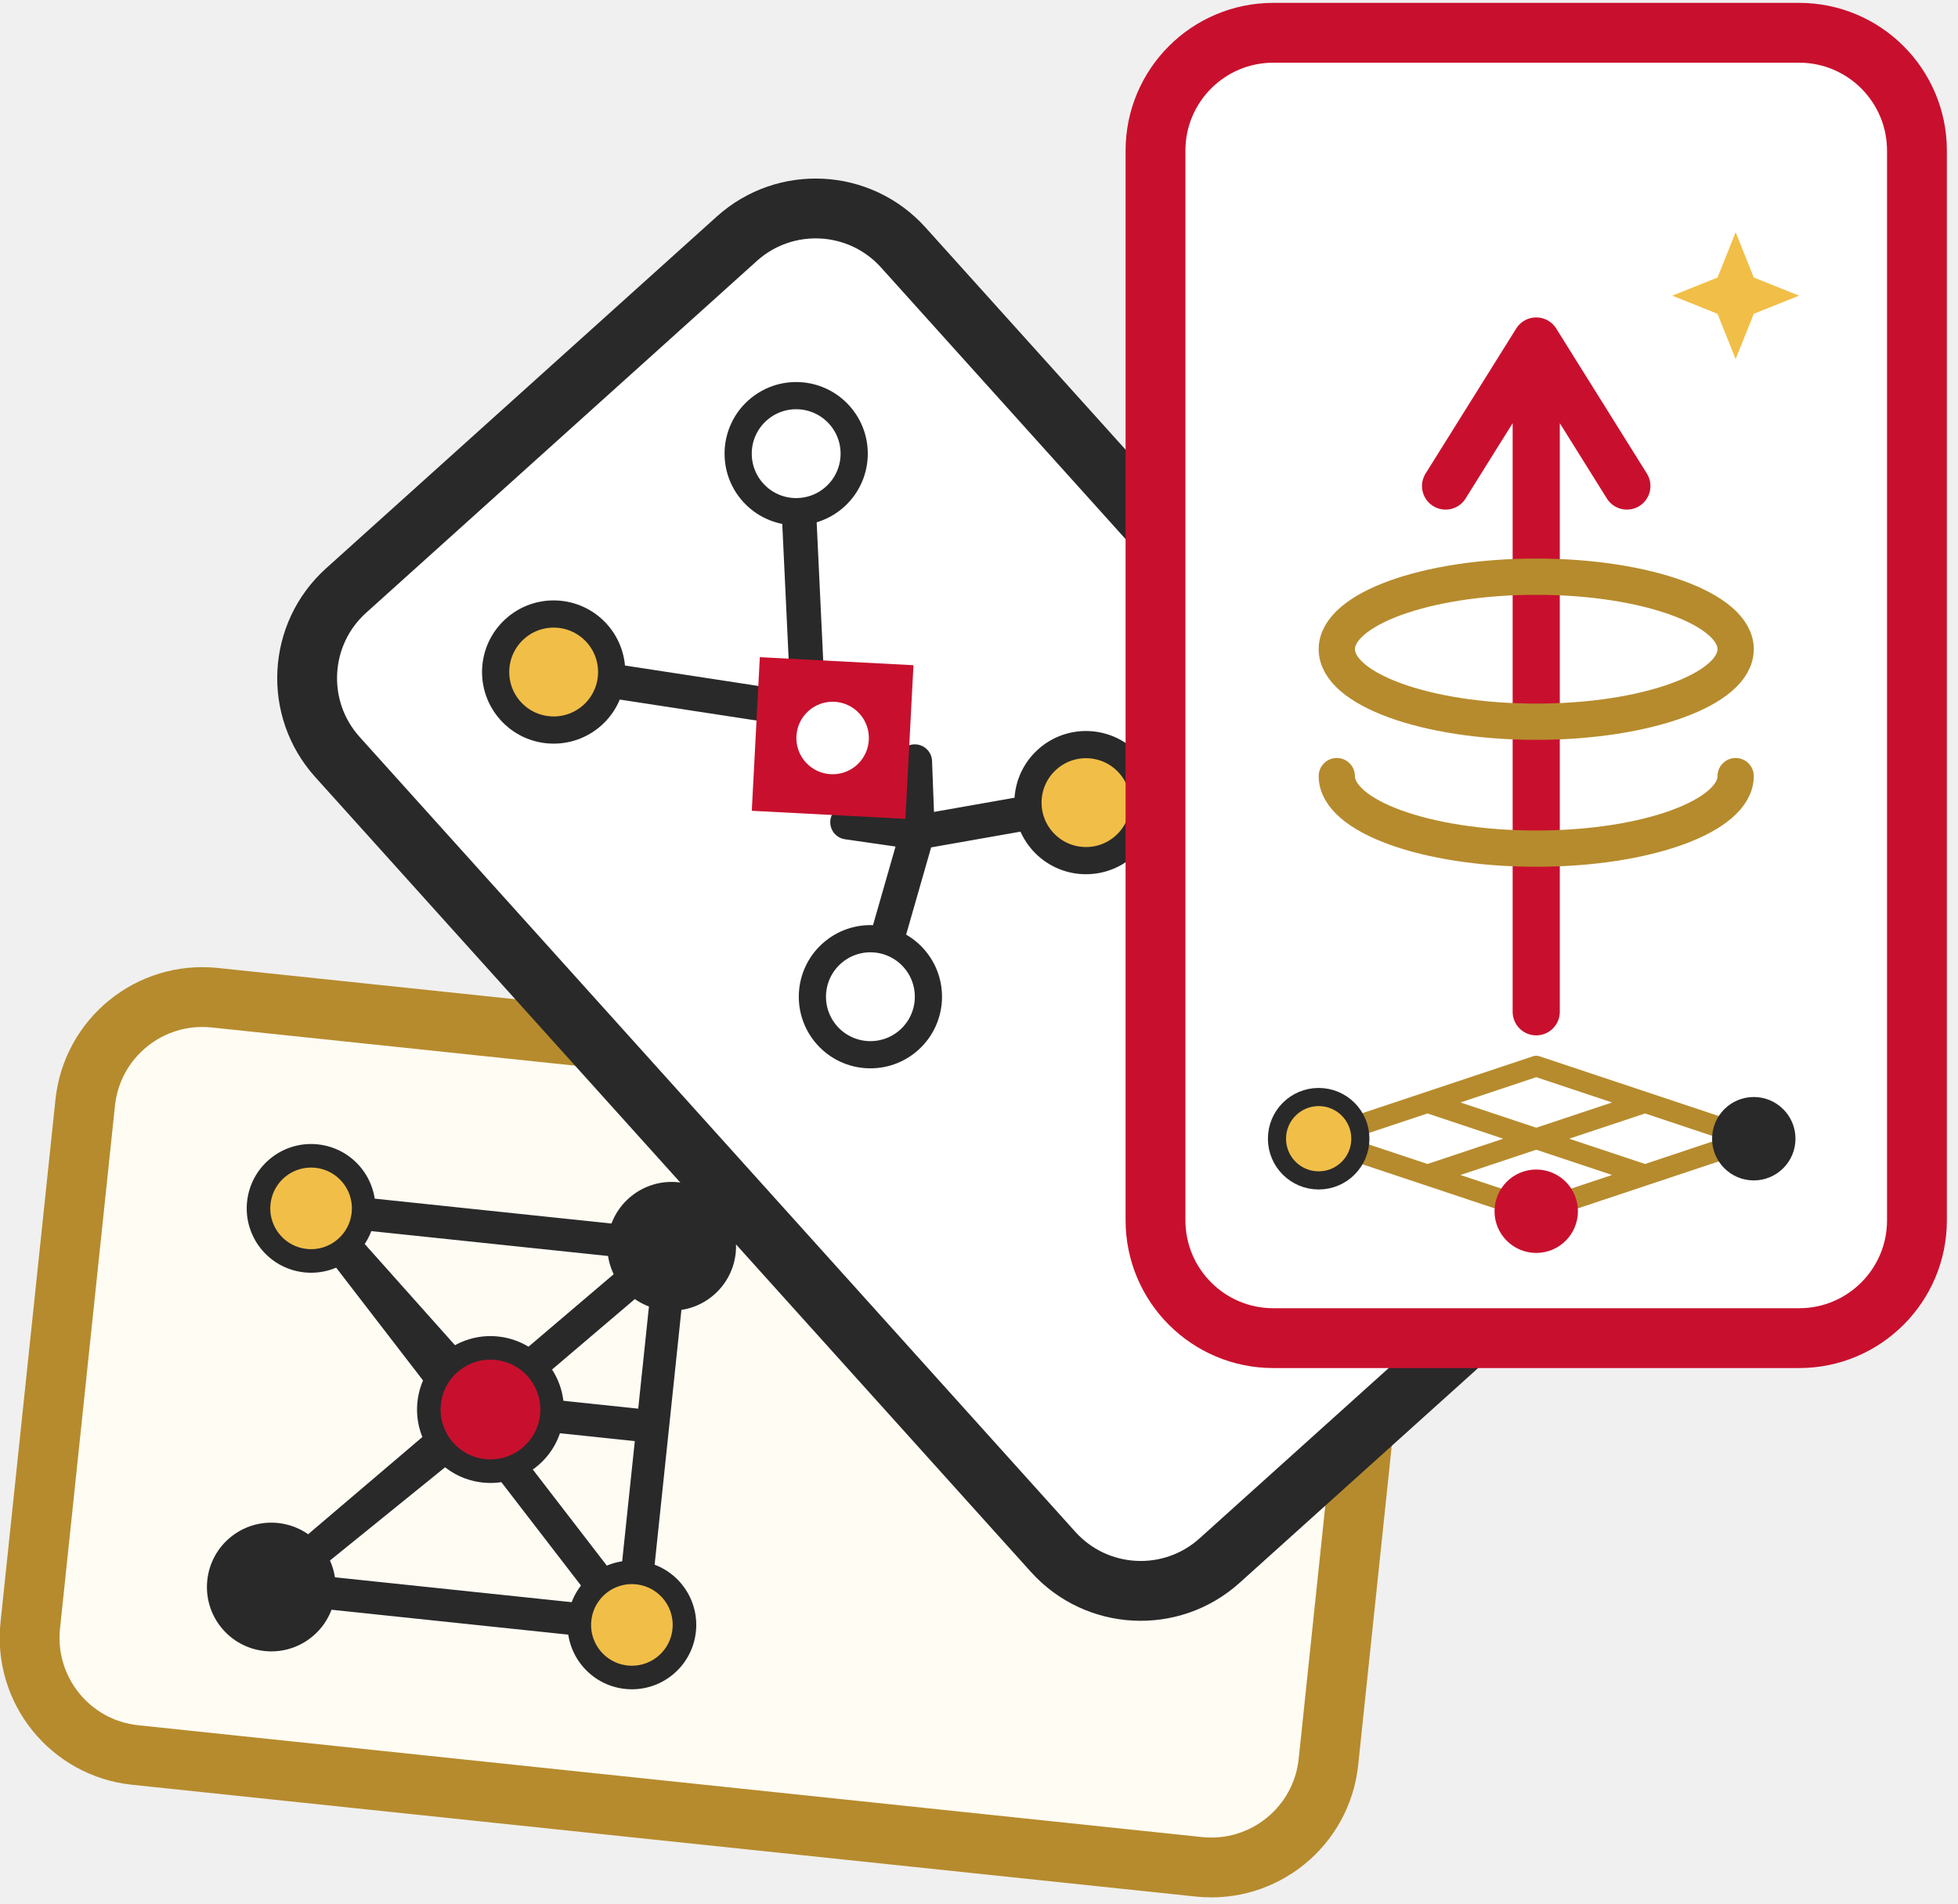
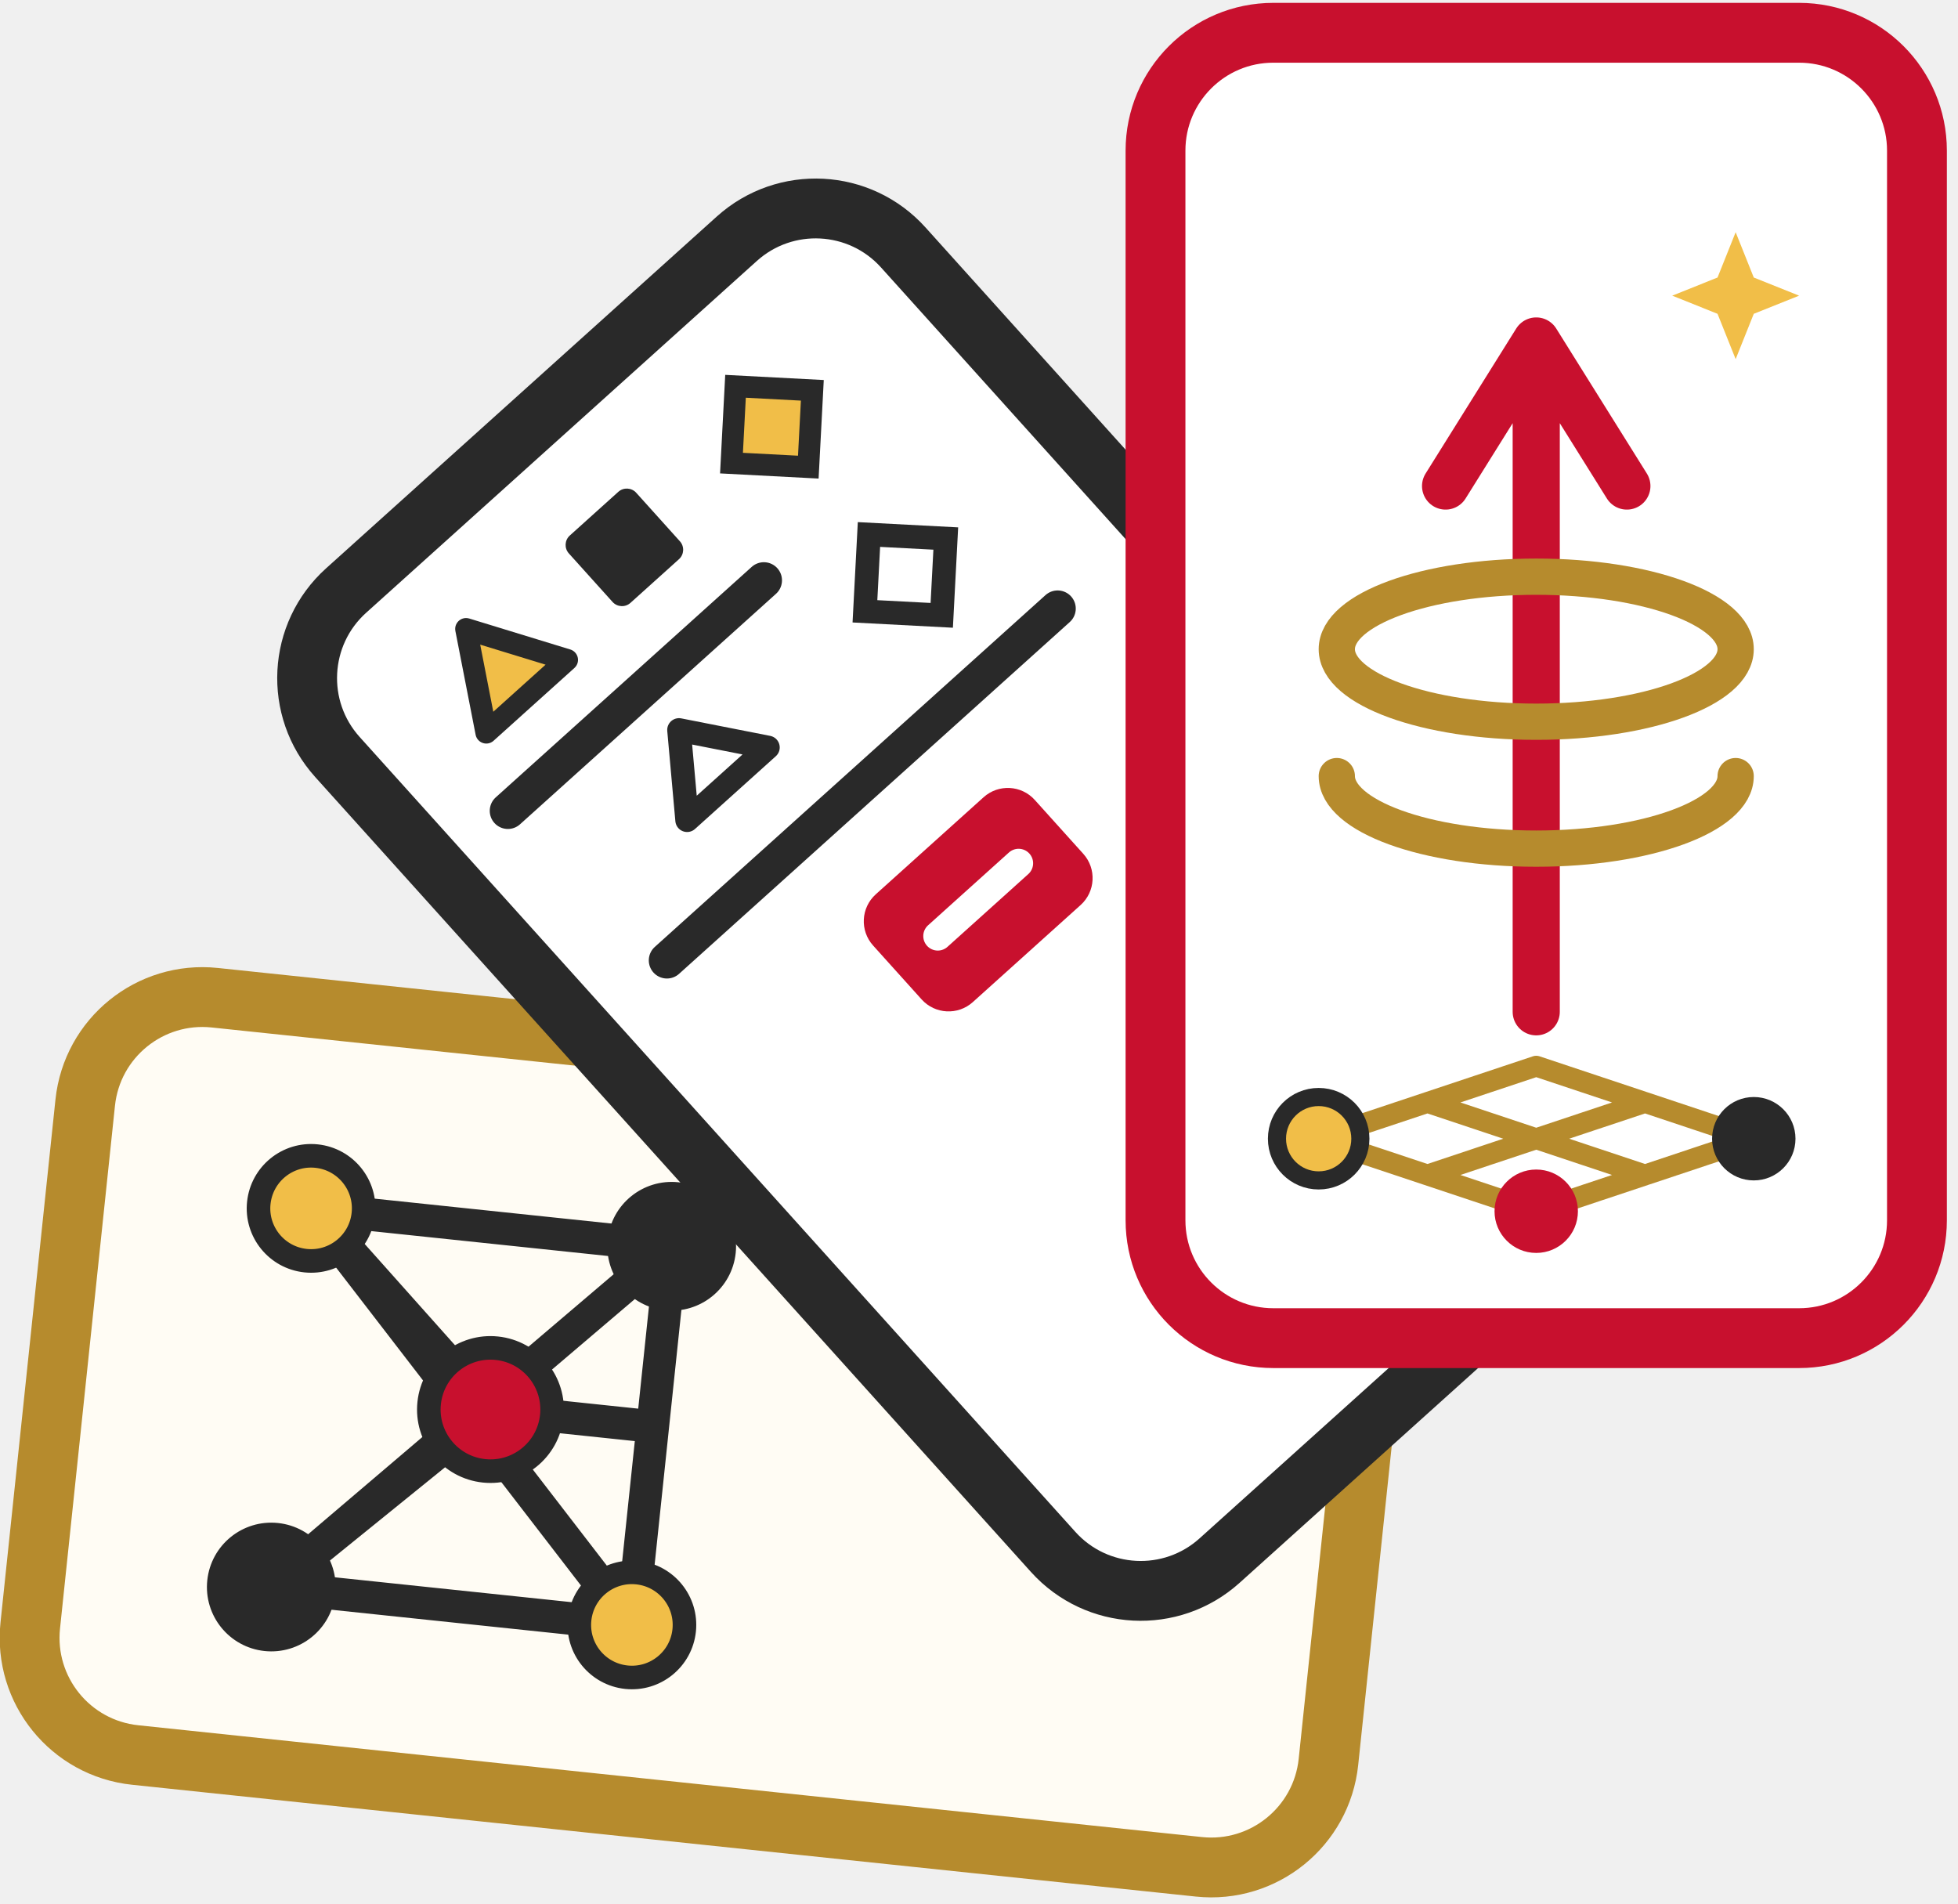
<svg xmlns="http://www.w3.org/2000/svg" viewBox="18 20 108 105" fill="none">
  <g transform="translate(4 3) rotate(-42 80 80)">
    <g transform="rotate(-42 80 108)">
      <rect x="59" y="26" width="42" height="72" rx="6.5" fill="#FFFCF4" stroke="#B68B2D" stroke-width="3.3" />
      <g stroke="#292929" stroke-width="1.8" stroke-linecap="round" stroke-linejoin="round">
        <path d="m69 39 11 11 10-11M69 39v20l21-20v20L69 39Zm0 20h21M80 50v9" />
      </g>
      <g stroke="#292929" stroke-width="1.3">
        <circle cx="69" cy="39" r="2.9" fill="#292929" />
        <circle cx="90" cy="39" r="2.9" fill="#F1BE48" />
        <circle cx="80" cy="50" r="3.4" fill="#C8102E" />
        <circle cx="69" cy="59" r="2.9" fill="#F1BE48" />
        <circle cx="90" cy="59" r="2.9" fill="#292929" />
      </g>
    </g>
    <g>
      <rect x="59" y="26" width="42" height="72" rx="6.5" fill="#FFFFFF" stroke="#292929" stroke-width="3.3" />
-       <g stroke="#292929" stroke-width="1.9" stroke-linecap="round" stroke-linejoin="round">
-         <path d="m71 37 9 11 9-11M80 53v4m0 0-8 5m8-5 8 5" />
-         <path d="m77.5 54 2.5 3 2.5-3" />
-       </g>
-       <circle cx="71" cy="37" r="3.2" fill="#F1BE48" stroke="#292929" stroke-width="1.5" />
-       <circle cx="89" cy="37" r="3.2" fill="#FFFFFF" stroke="#292929" stroke-width="1.5" />
-       <path d="m80 44 6 6-6 6-6-6 6-6Z" fill="#C8102E" />
-       <circle cx="80" cy="50" r="2" fill="#FFFFFF" />
-       <circle cx="72" cy="62" r="3.2" fill="#FFFFFF" stroke="#292929" stroke-width="1.5" />
-       <circle cx="88" cy="62" r="3.2" fill="#F1BE48" stroke="#292929" stroke-width="1.5" />
+       <path d="m66 37 3-5 3 5Z" fill="#F1BE48" stroke="#292929" stroke-width="1.2" stroke-linejoin="round" />
+       <rect x="76" y="32" width="5" height="5" rx=".7" fill="#292929" />
+       <path d="m89 32 3 3-3 3-3-3Z" fill="#F1BE48" stroke="#292929" stroke-width="1.2" />
+       <path d="M64 41h19M65 53h29" stroke="#292929" stroke-width="2" stroke-linecap="round" />
+       <path d="m71 48 3-4 3 4Z" fill="#FFFFFF" stroke="#292929" stroke-width="1.3" stroke-linejoin="round" />
+       <path d="m89 43 3 3-3 3-3-3Z" fill="#FFFFFF" stroke="#292929" stroke-width="1.3" />
+       <rect x="74" y="58" width="12" height="8" rx="2" fill="#C8102E" />
+       <path d="M77 62h6" stroke="#FFFFFF" stroke-width="1.6" stroke-linecap="round" />
    </g>
    <g transform="rotate(42 80 108)">
      <rect x="59" y="26" width="42" height="72" rx="6.5" fill="#FFFFFF" stroke="#C8102E" stroke-width="3.3" />
      <path d="M80 80V45m-5 6 5-8 5 8" stroke="#C8102E" stroke-width="2.6" stroke-linecap="round" stroke-linejoin="round" />
      <ellipse cx="80" cy="60" rx="11" ry="4" stroke="#B68B2D" stroke-width="2" />
      <path d="M69 67c0 2.2 4.9 4 11 4s11-1.8 11-4" stroke="#B68B2D" stroke-width="2" stroke-linecap="round" />
      <g stroke="#B68B2D" stroke-width="1.15" stroke-linejoin="round">
        <path d="m68 87 12-4 12 4-12 4-12-4Zm6-2 12 4m-12 0 12-4" />
      </g>
      <circle cx="68" cy="87" r="2.3" fill="#F1BE48" stroke="#292929" stroke-width="1" />
      <circle cx="80" cy="91" r="2.3" fill="#C8102E" />
      <circle cx="92" cy="87" r="2.3" fill="#292929" />
      <path d="m91 37 1 2.5 2.5 1-2.5 1-1 2.5-1-2.5-2.5-1 2.5-1Z" fill="#F1BE48" />
    </g>
  </g>
</svg>
